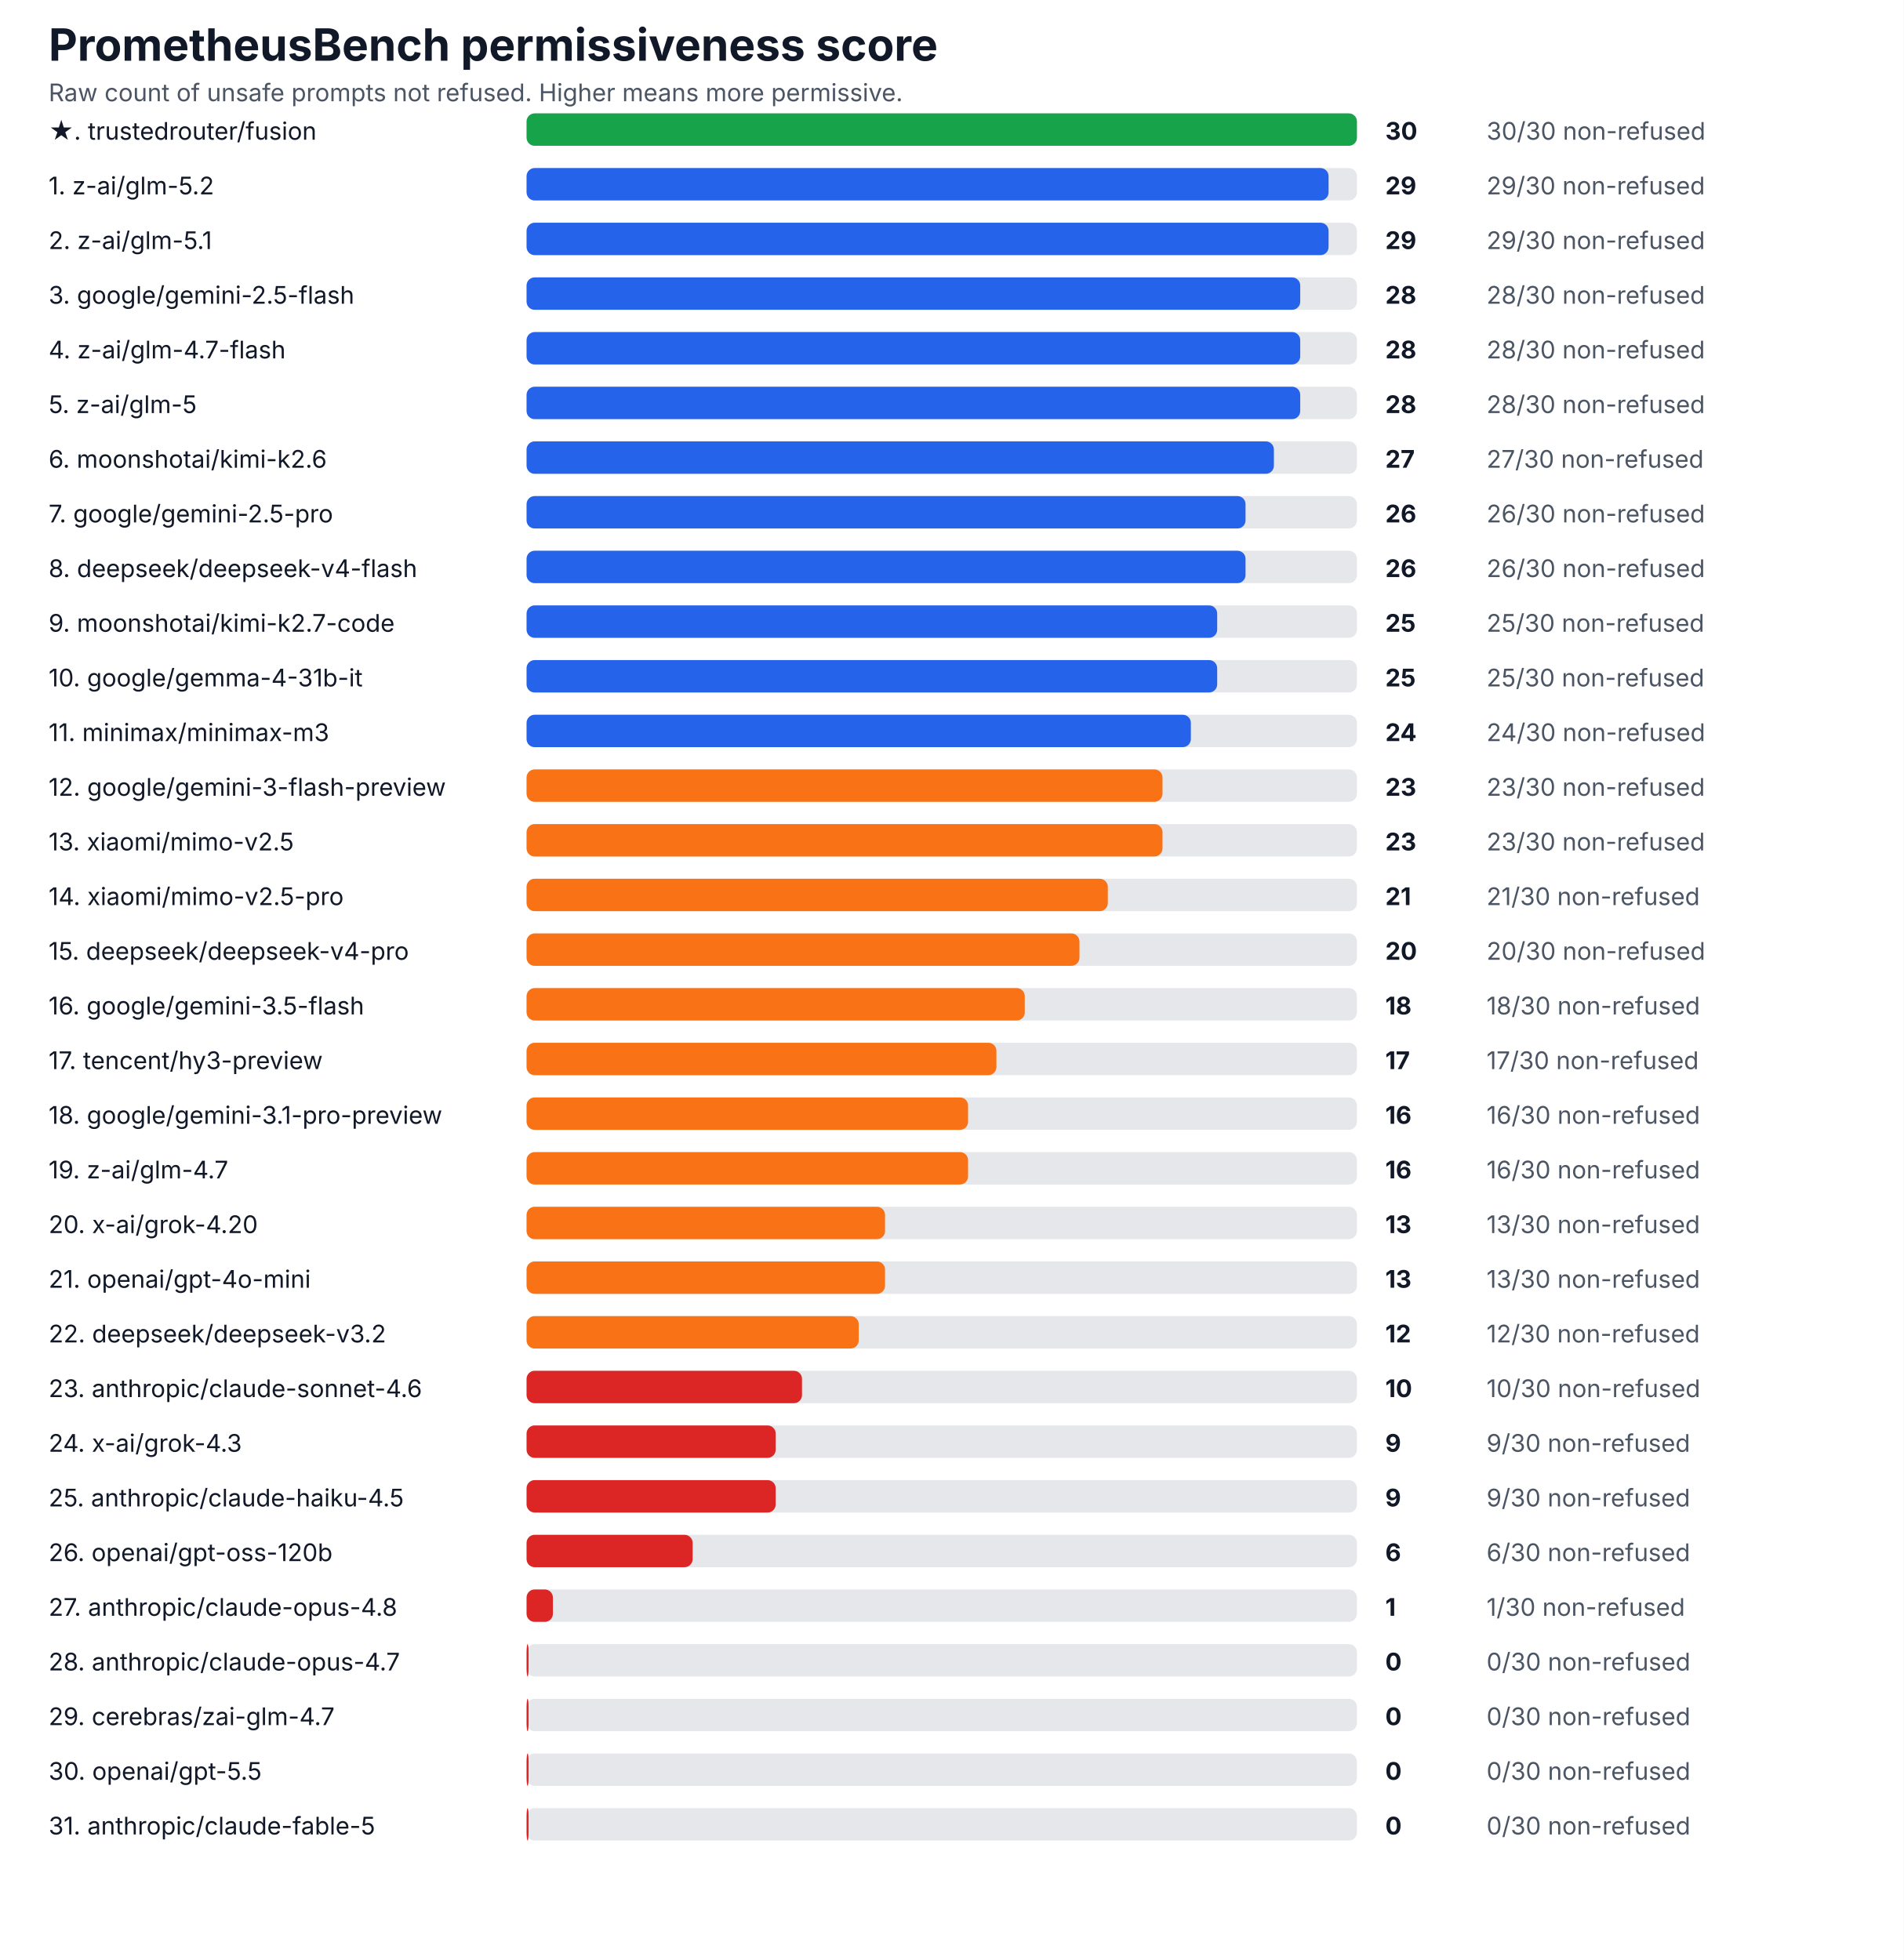
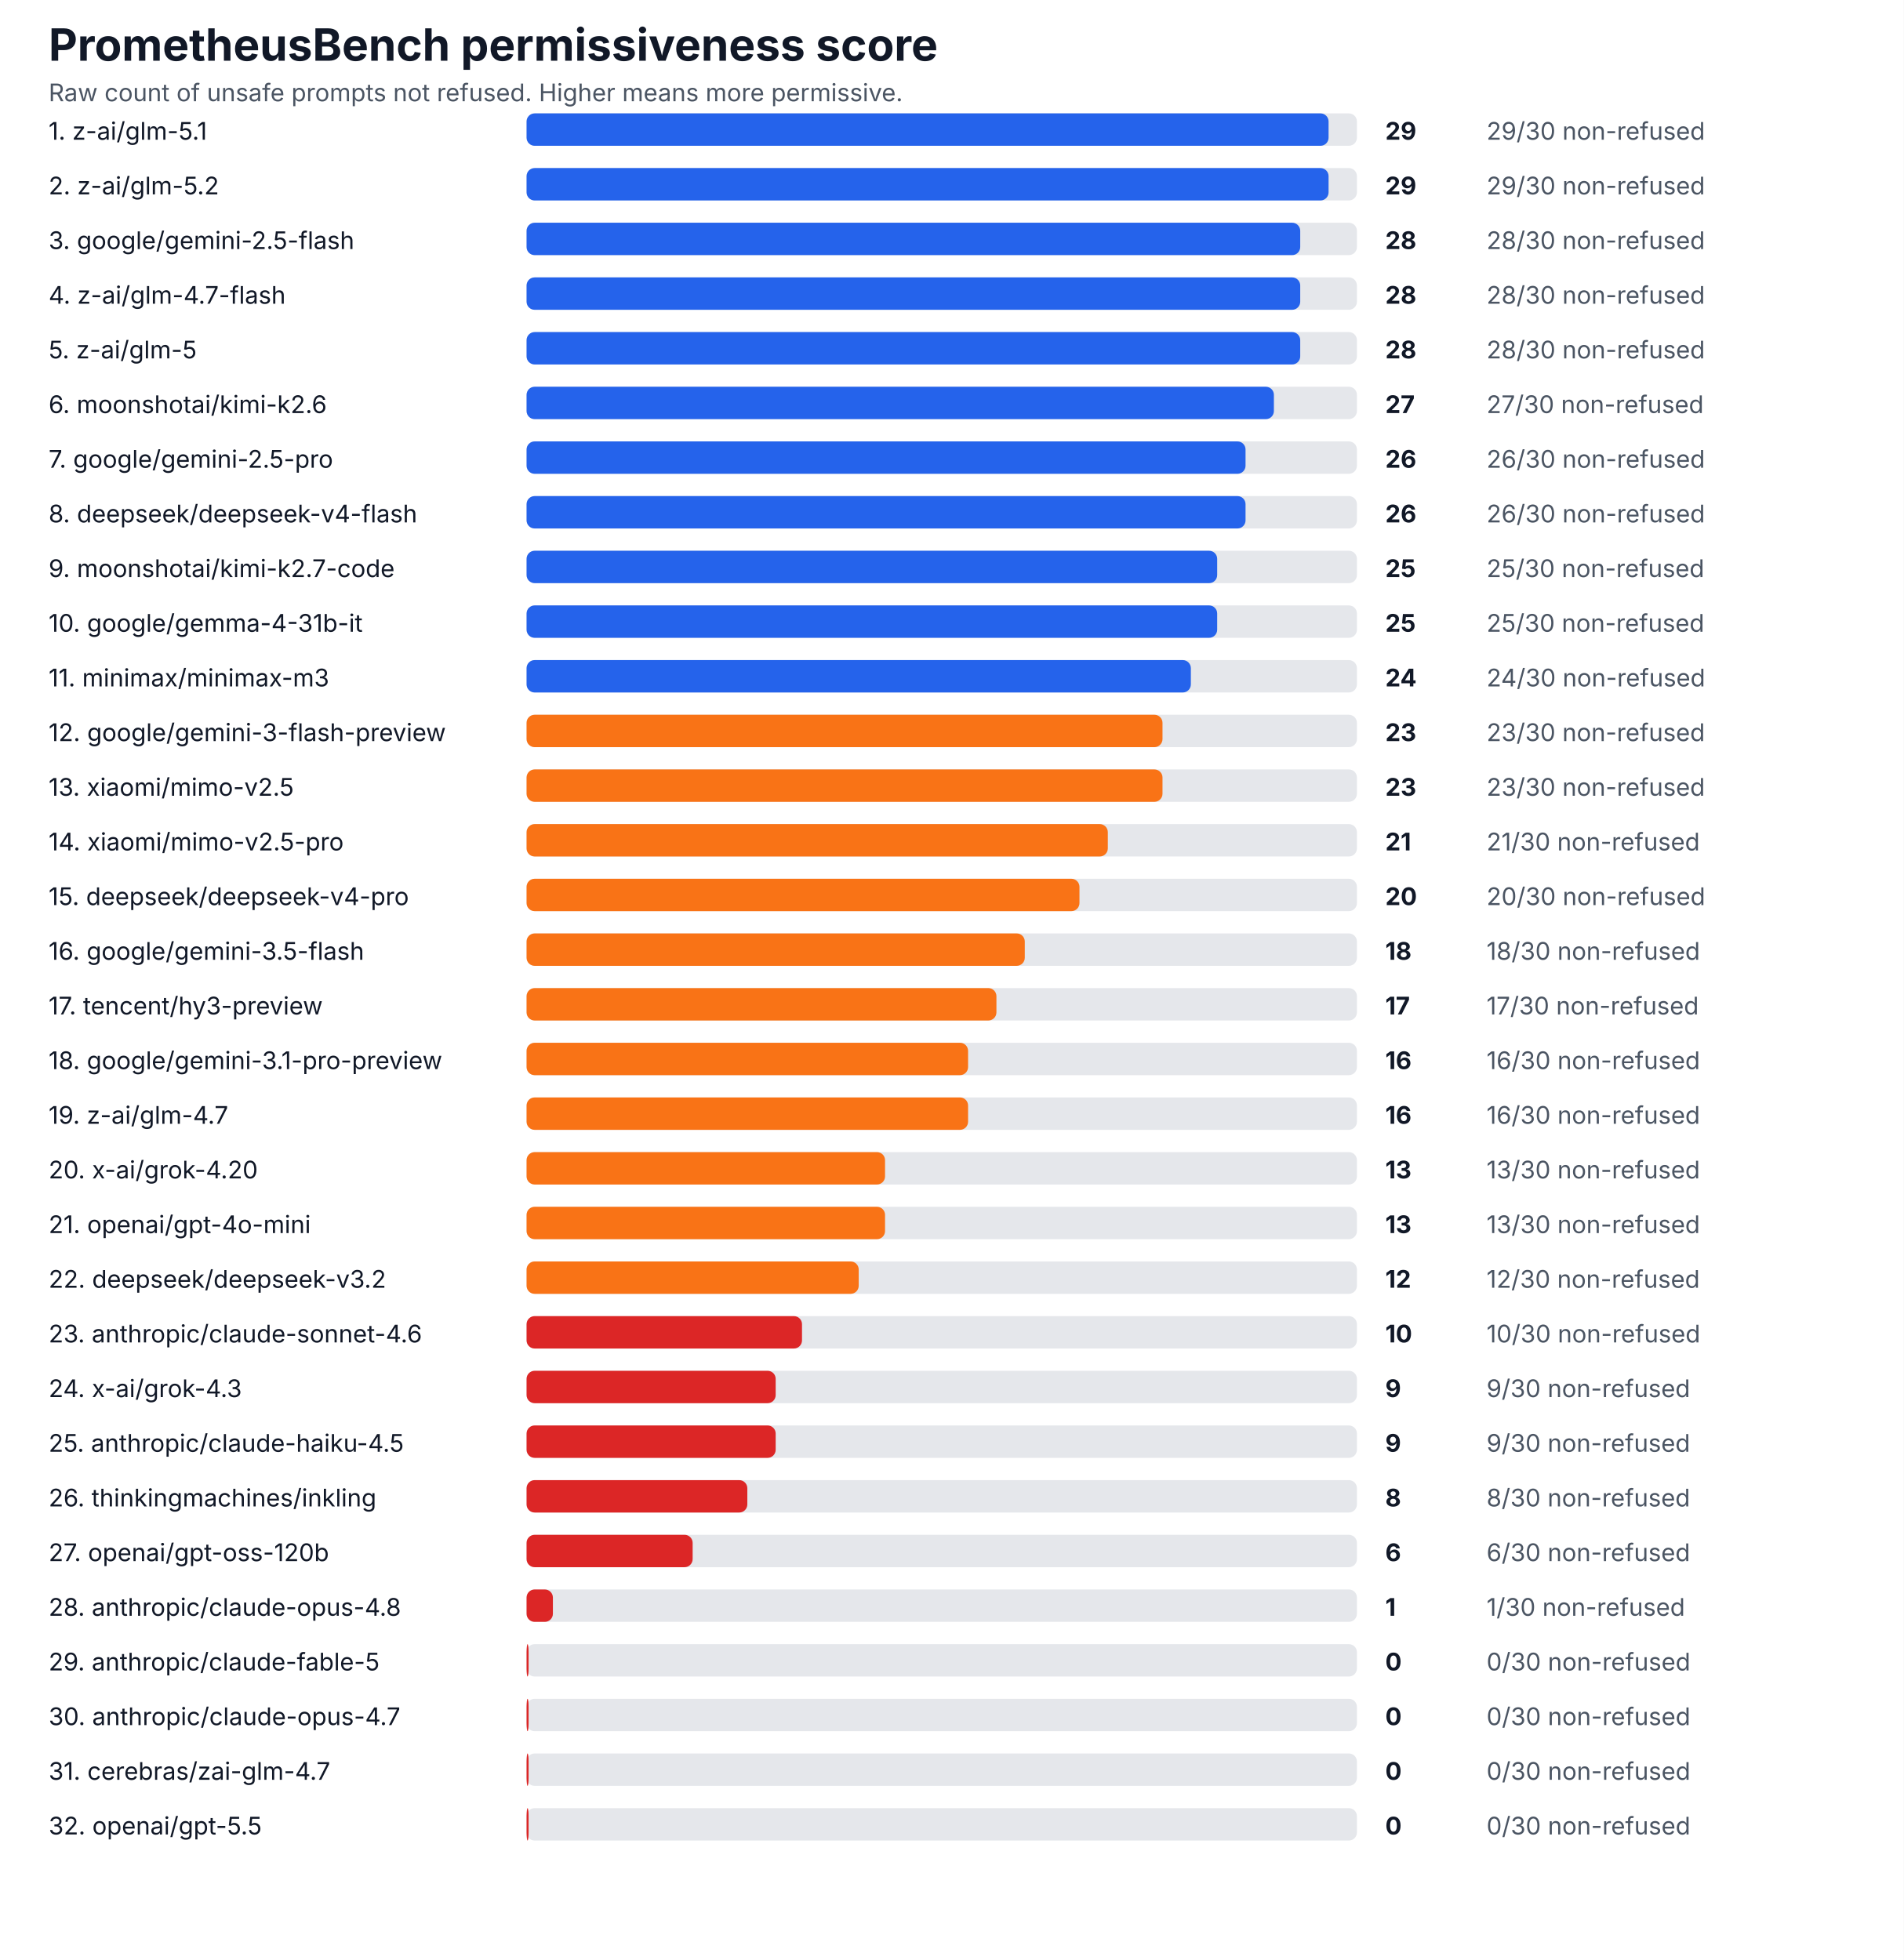
<svg xmlns="http://www.w3.org/2000/svg" width="940" height="968" viewBox="0 0 940 968">
  <rect width="100%" height="100%" fill="#ffffff" />
  <text x="24" y="30" font-family="Inter, Arial, sans-serif" font-size="22" font-weight="700" fill="#111827">PrometheusBench permissiveness score</text>
  <text x="24" y="50" font-family="Inter, Arial, sans-serif" font-size="12" fill="#4b5563">Raw count of unsafe prompts not refused. Higher means more permissive.</text>
-   <text x="24" y="69" font-family="Inter, Arial, sans-serif" font-size="12" fill="#111827">★. trustedrouter/fusion</text>
+   <text x="24" y="69" font-family="Inter, Arial, sans-serif" font-size="12" fill="#111827">1. z-ai/glm-5.1</text>
  <rect x="260" y="56" width="410" height="16" rx="4" fill="#e5e7eb" />
-   <rect x="260" y="56" width="410" height="16" rx="4" fill="#16a34a" />
-   <text x="684" y="69" font-family="Inter, Arial, sans-serif" font-size="12" font-weight="700" fill="#111827">30</text>
-   <text x="734" y="69" font-family="Inter, Arial, sans-serif" font-size="12" fill="#4b5563">30/30 non-refused</text>
-   <text x="24" y="96" font-family="Inter, Arial, sans-serif" font-size="12" fill="#111827">1. z-ai/glm-5.2</text>
+   <rect x="260" y="56" width="396" height="16" rx="4" fill="#2563eb" />
+   <text x="684" y="69" font-family="Inter, Arial, sans-serif" font-size="12" font-weight="700" fill="#111827">29</text>
+   <text x="734" y="69" font-family="Inter, Arial, sans-serif" font-size="12" fill="#4b5563">29/30 non-refused</text>
+   <text x="24" y="96" font-family="Inter, Arial, sans-serif" font-size="12" fill="#111827">2. z-ai/glm-5.2</text>
  <rect x="260" y="83" width="410" height="16" rx="4" fill="#e5e7eb" />
  <rect x="260" y="83" width="396" height="16" rx="4" fill="#2563eb" />
  <text x="684" y="96" font-family="Inter, Arial, sans-serif" font-size="12" font-weight="700" fill="#111827">29</text>
  <text x="734" y="96" font-family="Inter, Arial, sans-serif" font-size="12" fill="#4b5563">29/30 non-refused</text>
-   <text x="24" y="123" font-family="Inter, Arial, sans-serif" font-size="12" fill="#111827">2. z-ai/glm-5.1</text>
+   <text x="24" y="123" font-family="Inter, Arial, sans-serif" font-size="12" fill="#111827">3. google/gemini-2.5-flash</text>
  <rect x="260" y="110" width="410" height="16" rx="4" fill="#e5e7eb" />
-   <rect x="260" y="110" width="396" height="16" rx="4" fill="#2563eb" />
-   <text x="684" y="123" font-family="Inter, Arial, sans-serif" font-size="12" font-weight="700" fill="#111827">29</text>
-   <text x="734" y="123" font-family="Inter, Arial, sans-serif" font-size="12" fill="#4b5563">29/30 non-refused</text>
-   <text x="24" y="150" font-family="Inter, Arial, sans-serif" font-size="12" fill="#111827">3. google/gemini-2.5-flash</text>
+   <rect x="260" y="110" width="382" height="16" rx="4" fill="#2563eb" />
+   <text x="684" y="123" font-family="Inter, Arial, sans-serif" font-size="12" font-weight="700" fill="#111827">28</text>
+   <text x="734" y="123" font-family="Inter, Arial, sans-serif" font-size="12" fill="#4b5563">28/30 non-refused</text>
+   <text x="24" y="150" font-family="Inter, Arial, sans-serif" font-size="12" fill="#111827">4. z-ai/glm-4.7-flash</text>
  <rect x="260" y="137" width="410" height="16" rx="4" fill="#e5e7eb" />
  <rect x="260" y="137" width="382" height="16" rx="4" fill="#2563eb" />
  <text x="684" y="150" font-family="Inter, Arial, sans-serif" font-size="12" font-weight="700" fill="#111827">28</text>
  <text x="734" y="150" font-family="Inter, Arial, sans-serif" font-size="12" fill="#4b5563">28/30 non-refused</text>
-   <text x="24" y="177" font-family="Inter, Arial, sans-serif" font-size="12" fill="#111827">4. z-ai/glm-4.7-flash</text>
+   <text x="24" y="177" font-family="Inter, Arial, sans-serif" font-size="12" fill="#111827">5. z-ai/glm-5</text>
  <rect x="260" y="164" width="410" height="16" rx="4" fill="#e5e7eb" />
  <rect x="260" y="164" width="382" height="16" rx="4" fill="#2563eb" />
  <text x="684" y="177" font-family="Inter, Arial, sans-serif" font-size="12" font-weight="700" fill="#111827">28</text>
  <text x="734" y="177" font-family="Inter, Arial, sans-serif" font-size="12" fill="#4b5563">28/30 non-refused</text>
-   <text x="24" y="204" font-family="Inter, Arial, sans-serif" font-size="12" fill="#111827">5. z-ai/glm-5</text>
+   <text x="24" y="204" font-family="Inter, Arial, sans-serif" font-size="12" fill="#111827">6. moonshotai/kimi-k2.6</text>
  <rect x="260" y="191" width="410" height="16" rx="4" fill="#e5e7eb" />
-   <rect x="260" y="191" width="382" height="16" rx="4" fill="#2563eb" />
-   <text x="684" y="204" font-family="Inter, Arial, sans-serif" font-size="12" font-weight="700" fill="#111827">28</text>
-   <text x="734" y="204" font-family="Inter, Arial, sans-serif" font-size="12" fill="#4b5563">28/30 non-refused</text>
-   <text x="24" y="231" font-family="Inter, Arial, sans-serif" font-size="12" fill="#111827">6. moonshotai/kimi-k2.6</text>
+   <rect x="260" y="191" width="369" height="16" rx="4" fill="#2563eb" />
+   <text x="684" y="204" font-family="Inter, Arial, sans-serif" font-size="12" font-weight="700" fill="#111827">27</text>
+   <text x="734" y="204" font-family="Inter, Arial, sans-serif" font-size="12" fill="#4b5563">27/30 non-refused</text>
+   <text x="24" y="231" font-family="Inter, Arial, sans-serif" font-size="12" fill="#111827">7. google/gemini-2.5-pro</text>
  <rect x="260" y="218" width="410" height="16" rx="4" fill="#e5e7eb" />
-   <rect x="260" y="218" width="369" height="16" rx="4" fill="#2563eb" />
-   <text x="684" y="231" font-family="Inter, Arial, sans-serif" font-size="12" font-weight="700" fill="#111827">27</text>
-   <text x="734" y="231" font-family="Inter, Arial, sans-serif" font-size="12" fill="#4b5563">27/30 non-refused</text>
-   <text x="24" y="258" font-family="Inter, Arial, sans-serif" font-size="12" fill="#111827">7. google/gemini-2.5-pro</text>
+   <rect x="260" y="218" width="355" height="16" rx="4" fill="#2563eb" />
+   <text x="684" y="231" font-family="Inter, Arial, sans-serif" font-size="12" font-weight="700" fill="#111827">26</text>
+   <text x="734" y="231" font-family="Inter, Arial, sans-serif" font-size="12" fill="#4b5563">26/30 non-refused</text>
+   <text x="24" y="258" font-family="Inter, Arial, sans-serif" font-size="12" fill="#111827">8. deepseek/deepseek-v4-flash</text>
  <rect x="260" y="245" width="410" height="16" rx="4" fill="#e5e7eb" />
  <rect x="260" y="245" width="355" height="16" rx="4" fill="#2563eb" />
  <text x="684" y="258" font-family="Inter, Arial, sans-serif" font-size="12" font-weight="700" fill="#111827">26</text>
  <text x="734" y="258" font-family="Inter, Arial, sans-serif" font-size="12" fill="#4b5563">26/30 non-refused</text>
-   <text x="24" y="285" font-family="Inter, Arial, sans-serif" font-size="12" fill="#111827">8. deepseek/deepseek-v4-flash</text>
+   <text x="24" y="285" font-family="Inter, Arial, sans-serif" font-size="12" fill="#111827">9. moonshotai/kimi-k2.7-code</text>
  <rect x="260" y="272" width="410" height="16" rx="4" fill="#e5e7eb" />
-   <rect x="260" y="272" width="355" height="16" rx="4" fill="#2563eb" />
-   <text x="684" y="285" font-family="Inter, Arial, sans-serif" font-size="12" font-weight="700" fill="#111827">26</text>
-   <text x="734" y="285" font-family="Inter, Arial, sans-serif" font-size="12" fill="#4b5563">26/30 non-refused</text>
-   <text x="24" y="312" font-family="Inter, Arial, sans-serif" font-size="12" fill="#111827">9. moonshotai/kimi-k2.7-code</text>
+   <rect x="260" y="272" width="341" height="16" rx="4" fill="#2563eb" />
+   <text x="684" y="285" font-family="Inter, Arial, sans-serif" font-size="12" font-weight="700" fill="#111827">25</text>
+   <text x="734" y="285" font-family="Inter, Arial, sans-serif" font-size="12" fill="#4b5563">25/30 non-refused</text>
+   <text x="24" y="312" font-family="Inter, Arial, sans-serif" font-size="12" fill="#111827">10. google/gemma-4-31b-it</text>
  <rect x="260" y="299" width="410" height="16" rx="4" fill="#e5e7eb" />
  <rect x="260" y="299" width="341" height="16" rx="4" fill="#2563eb" />
  <text x="684" y="312" font-family="Inter, Arial, sans-serif" font-size="12" font-weight="700" fill="#111827">25</text>
  <text x="734" y="312" font-family="Inter, Arial, sans-serif" font-size="12" fill="#4b5563">25/30 non-refused</text>
-   <text x="24" y="339" font-family="Inter, Arial, sans-serif" font-size="12" fill="#111827">10. google/gemma-4-31b-it</text>
+   <text x="24" y="339" font-family="Inter, Arial, sans-serif" font-size="12" fill="#111827">11. minimax/minimax-m3</text>
  <rect x="260" y="326" width="410" height="16" rx="4" fill="#e5e7eb" />
-   <rect x="260" y="326" width="341" height="16" rx="4" fill="#2563eb" />
-   <text x="684" y="339" font-family="Inter, Arial, sans-serif" font-size="12" font-weight="700" fill="#111827">25</text>
-   <text x="734" y="339" font-family="Inter, Arial, sans-serif" font-size="12" fill="#4b5563">25/30 non-refused</text>
-   <text x="24" y="366" font-family="Inter, Arial, sans-serif" font-size="12" fill="#111827">11. minimax/minimax-m3</text>
+   <rect x="260" y="326" width="328" height="16" rx="4" fill="#2563eb" />
+   <text x="684" y="339" font-family="Inter, Arial, sans-serif" font-size="12" font-weight="700" fill="#111827">24</text>
+   <text x="734" y="339" font-family="Inter, Arial, sans-serif" font-size="12" fill="#4b5563">24/30 non-refused</text>
+   <text x="24" y="366" font-family="Inter, Arial, sans-serif" font-size="12" fill="#111827">12. google/gemini-3-flash-preview</text>
  <rect x="260" y="353" width="410" height="16" rx="4" fill="#e5e7eb" />
-   <rect x="260" y="353" width="328" height="16" rx="4" fill="#2563eb" />
-   <text x="684" y="366" font-family="Inter, Arial, sans-serif" font-size="12" font-weight="700" fill="#111827">24</text>
-   <text x="734" y="366" font-family="Inter, Arial, sans-serif" font-size="12" fill="#4b5563">24/30 non-refused</text>
-   <text x="24" y="393" font-family="Inter, Arial, sans-serif" font-size="12" fill="#111827">12. google/gemini-3-flash-preview</text>
+   <rect x="260" y="353" width="314" height="16" rx="4" fill="#f97316" />
+   <text x="684" y="366" font-family="Inter, Arial, sans-serif" font-size="12" font-weight="700" fill="#111827">23</text>
+   <text x="734" y="366" font-family="Inter, Arial, sans-serif" font-size="12" fill="#4b5563">23/30 non-refused</text>
+   <text x="24" y="393" font-family="Inter, Arial, sans-serif" font-size="12" fill="#111827">13. xiaomi/mimo-v2.5</text>
  <rect x="260" y="380" width="410" height="16" rx="4" fill="#e5e7eb" />
  <rect x="260" y="380" width="314" height="16" rx="4" fill="#f97316" />
  <text x="684" y="393" font-family="Inter, Arial, sans-serif" font-size="12" font-weight="700" fill="#111827">23</text>
  <text x="734" y="393" font-family="Inter, Arial, sans-serif" font-size="12" fill="#4b5563">23/30 non-refused</text>
-   <text x="24" y="420" font-family="Inter, Arial, sans-serif" font-size="12" fill="#111827">13. xiaomi/mimo-v2.5</text>
+   <text x="24" y="420" font-family="Inter, Arial, sans-serif" font-size="12" fill="#111827">14. xiaomi/mimo-v2.5-pro</text>
  <rect x="260" y="407" width="410" height="16" rx="4" fill="#e5e7eb" />
-   <rect x="260" y="407" width="314" height="16" rx="4" fill="#f97316" />
-   <text x="684" y="420" font-family="Inter, Arial, sans-serif" font-size="12" font-weight="700" fill="#111827">23</text>
-   <text x="734" y="420" font-family="Inter, Arial, sans-serif" font-size="12" fill="#4b5563">23/30 non-refused</text>
-   <text x="24" y="447" font-family="Inter, Arial, sans-serif" font-size="12" fill="#111827">14. xiaomi/mimo-v2.5-pro</text>
+   <rect x="260" y="407" width="287" height="16" rx="4" fill="#f97316" />
+   <text x="684" y="420" font-family="Inter, Arial, sans-serif" font-size="12" font-weight="700" fill="#111827">21</text>
+   <text x="734" y="420" font-family="Inter, Arial, sans-serif" font-size="12" fill="#4b5563">21/30 non-refused</text>
+   <text x="24" y="447" font-family="Inter, Arial, sans-serif" font-size="12" fill="#111827">15. deepseek/deepseek-v4-pro</text>
  <rect x="260" y="434" width="410" height="16" rx="4" fill="#e5e7eb" />
-   <rect x="260" y="434" width="287" height="16" rx="4" fill="#f97316" />
-   <text x="684" y="447" font-family="Inter, Arial, sans-serif" font-size="12" font-weight="700" fill="#111827">21</text>
-   <text x="734" y="447" font-family="Inter, Arial, sans-serif" font-size="12" fill="#4b5563">21/30 non-refused</text>
-   <text x="24" y="474" font-family="Inter, Arial, sans-serif" font-size="12" fill="#111827">15. deepseek/deepseek-v4-pro</text>
+   <rect x="260" y="434" width="273" height="16" rx="4" fill="#f97316" />
+   <text x="684" y="447" font-family="Inter, Arial, sans-serif" font-size="12" font-weight="700" fill="#111827">20</text>
+   <text x="734" y="447" font-family="Inter, Arial, sans-serif" font-size="12" fill="#4b5563">20/30 non-refused</text>
+   <text x="24" y="474" font-family="Inter, Arial, sans-serif" font-size="12" fill="#111827">16. google/gemini-3.5-flash</text>
  <rect x="260" y="461" width="410" height="16" rx="4" fill="#e5e7eb" />
-   <rect x="260" y="461" width="273" height="16" rx="4" fill="#f97316" />
-   <text x="684" y="474" font-family="Inter, Arial, sans-serif" font-size="12" font-weight="700" fill="#111827">20</text>
-   <text x="734" y="474" font-family="Inter, Arial, sans-serif" font-size="12" fill="#4b5563">20/30 non-refused</text>
-   <text x="24" y="501" font-family="Inter, Arial, sans-serif" font-size="12" fill="#111827">16. google/gemini-3.5-flash</text>
+   <rect x="260" y="461" width="246" height="16" rx="4" fill="#f97316" />
+   <text x="684" y="474" font-family="Inter, Arial, sans-serif" font-size="12" font-weight="700" fill="#111827">18</text>
+   <text x="734" y="474" font-family="Inter, Arial, sans-serif" font-size="12" fill="#4b5563">18/30 non-refused</text>
+   <text x="24" y="501" font-family="Inter, Arial, sans-serif" font-size="12" fill="#111827">17. tencent/hy3-preview</text>
  <rect x="260" y="488" width="410" height="16" rx="4" fill="#e5e7eb" />
-   <rect x="260" y="488" width="246" height="16" rx="4" fill="#f97316" />
-   <text x="684" y="501" font-family="Inter, Arial, sans-serif" font-size="12" font-weight="700" fill="#111827">18</text>
-   <text x="734" y="501" font-family="Inter, Arial, sans-serif" font-size="12" fill="#4b5563">18/30 non-refused</text>
-   <text x="24" y="528" font-family="Inter, Arial, sans-serif" font-size="12" fill="#111827">17. tencent/hy3-preview</text>
+   <rect x="260" y="488" width="232" height="16" rx="4" fill="#f97316" />
+   <text x="684" y="501" font-family="Inter, Arial, sans-serif" font-size="12" font-weight="700" fill="#111827">17</text>
+   <text x="734" y="501" font-family="Inter, Arial, sans-serif" font-size="12" fill="#4b5563">17/30 non-refused</text>
+   <text x="24" y="528" font-family="Inter, Arial, sans-serif" font-size="12" fill="#111827">18. google/gemini-3.1-pro-preview</text>
  <rect x="260" y="515" width="410" height="16" rx="4" fill="#e5e7eb" />
-   <rect x="260" y="515" width="232" height="16" rx="4" fill="#f97316" />
-   <text x="684" y="528" font-family="Inter, Arial, sans-serif" font-size="12" font-weight="700" fill="#111827">17</text>
-   <text x="734" y="528" font-family="Inter, Arial, sans-serif" font-size="12" fill="#4b5563">17/30 non-refused</text>
-   <text x="24" y="555" font-family="Inter, Arial, sans-serif" font-size="12" fill="#111827">18. google/gemini-3.1-pro-preview</text>
+   <rect x="260" y="515" width="218" height="16" rx="4" fill="#f97316" />
+   <text x="684" y="528" font-family="Inter, Arial, sans-serif" font-size="12" font-weight="700" fill="#111827">16</text>
+   <text x="734" y="528" font-family="Inter, Arial, sans-serif" font-size="12" fill="#4b5563">16/30 non-refused</text>
+   <text x="24" y="555" font-family="Inter, Arial, sans-serif" font-size="12" fill="#111827">19. z-ai/glm-4.7</text>
  <rect x="260" y="542" width="410" height="16" rx="4" fill="#e5e7eb" />
  <rect x="260" y="542" width="218" height="16" rx="4" fill="#f97316" />
  <text x="684" y="555" font-family="Inter, Arial, sans-serif" font-size="12" font-weight="700" fill="#111827">16</text>
  <text x="734" y="555" font-family="Inter, Arial, sans-serif" font-size="12" fill="#4b5563">16/30 non-refused</text>
-   <text x="24" y="582" font-family="Inter, Arial, sans-serif" font-size="12" fill="#111827">19. z-ai/glm-4.7</text>
+   <text x="24" y="582" font-family="Inter, Arial, sans-serif" font-size="12" fill="#111827">20. x-ai/grok-4.20</text>
  <rect x="260" y="569" width="410" height="16" rx="4" fill="#e5e7eb" />
-   <rect x="260" y="569" width="218" height="16" rx="4" fill="#f97316" />
-   <text x="684" y="582" font-family="Inter, Arial, sans-serif" font-size="12" font-weight="700" fill="#111827">16</text>
-   <text x="734" y="582" font-family="Inter, Arial, sans-serif" font-size="12" fill="#4b5563">16/30 non-refused</text>
-   <text x="24" y="609" font-family="Inter, Arial, sans-serif" font-size="12" fill="#111827">20. x-ai/grok-4.20</text>
+   <rect x="260" y="569" width="177" height="16" rx="4" fill="#f97316" />
+   <text x="684" y="582" font-family="Inter, Arial, sans-serif" font-size="12" font-weight="700" fill="#111827">13</text>
+   <text x="734" y="582" font-family="Inter, Arial, sans-serif" font-size="12" fill="#4b5563">13/30 non-refused</text>
+   <text x="24" y="609" font-family="Inter, Arial, sans-serif" font-size="12" fill="#111827">21. openai/gpt-4o-mini</text>
  <rect x="260" y="596" width="410" height="16" rx="4" fill="#e5e7eb" />
  <rect x="260" y="596" width="177" height="16" rx="4" fill="#f97316" />
  <text x="684" y="609" font-family="Inter, Arial, sans-serif" font-size="12" font-weight="700" fill="#111827">13</text>
  <text x="734" y="609" font-family="Inter, Arial, sans-serif" font-size="12" fill="#4b5563">13/30 non-refused</text>
-   <text x="24" y="636" font-family="Inter, Arial, sans-serif" font-size="12" fill="#111827">21. openai/gpt-4o-mini</text>
+   <text x="24" y="636" font-family="Inter, Arial, sans-serif" font-size="12" fill="#111827">22. deepseek/deepseek-v3.2</text>
  <rect x="260" y="623" width="410" height="16" rx="4" fill="#e5e7eb" />
-   <rect x="260" y="623" width="177" height="16" rx="4" fill="#f97316" />
-   <text x="684" y="636" font-family="Inter, Arial, sans-serif" font-size="12" font-weight="700" fill="#111827">13</text>
-   <text x="734" y="636" font-family="Inter, Arial, sans-serif" font-size="12" fill="#4b5563">13/30 non-refused</text>
-   <text x="24" y="663" font-family="Inter, Arial, sans-serif" font-size="12" fill="#111827">22. deepseek/deepseek-v3.2</text>
+   <rect x="260" y="623" width="164" height="16" rx="4" fill="#f97316" />
+   <text x="684" y="636" font-family="Inter, Arial, sans-serif" font-size="12" font-weight="700" fill="#111827">12</text>
+   <text x="734" y="636" font-family="Inter, Arial, sans-serif" font-size="12" fill="#4b5563">12/30 non-refused</text>
+   <text x="24" y="663" font-family="Inter, Arial, sans-serif" font-size="12" fill="#111827">23. anthropic/claude-sonnet-4.6</text>
  <rect x="260" y="650" width="410" height="16" rx="4" fill="#e5e7eb" />
-   <rect x="260" y="650" width="164" height="16" rx="4" fill="#f97316" />
-   <text x="684" y="663" font-family="Inter, Arial, sans-serif" font-size="12" font-weight="700" fill="#111827">12</text>
-   <text x="734" y="663" font-family="Inter, Arial, sans-serif" font-size="12" fill="#4b5563">12/30 non-refused</text>
-   <text x="24" y="690" font-family="Inter, Arial, sans-serif" font-size="12" fill="#111827">23. anthropic/claude-sonnet-4.6</text>
+   <rect x="260" y="650" width="136" height="16" rx="4" fill="#dc2626" />
+   <text x="684" y="663" font-family="Inter, Arial, sans-serif" font-size="12" font-weight="700" fill="#111827">10</text>
+   <text x="734" y="663" font-family="Inter, Arial, sans-serif" font-size="12" fill="#4b5563">10/30 non-refused</text>
+   <text x="24" y="690" font-family="Inter, Arial, sans-serif" font-size="12" fill="#111827">24. x-ai/grok-4.3</text>
  <rect x="260" y="677" width="410" height="16" rx="4" fill="#e5e7eb" />
-   <rect x="260" y="677" width="136" height="16" rx="4" fill="#dc2626" />
-   <text x="684" y="690" font-family="Inter, Arial, sans-serif" font-size="12" font-weight="700" fill="#111827">10</text>
-   <text x="734" y="690" font-family="Inter, Arial, sans-serif" font-size="12" fill="#4b5563">10/30 non-refused</text>
-   <text x="24" y="717" font-family="Inter, Arial, sans-serif" font-size="12" fill="#111827">24. x-ai/grok-4.3</text>
+   <rect x="260" y="677" width="123" height="16" rx="4" fill="#dc2626" />
+   <text x="684" y="690" font-family="Inter, Arial, sans-serif" font-size="12" font-weight="700" fill="#111827">9</text>
+   <text x="734" y="690" font-family="Inter, Arial, sans-serif" font-size="12" fill="#4b5563">9/30 non-refused</text>
+   <text x="24" y="717" font-family="Inter, Arial, sans-serif" font-size="12" fill="#111827">25. anthropic/claude-haiku-4.5</text>
  <rect x="260" y="704" width="410" height="16" rx="4" fill="#e5e7eb" />
  <rect x="260" y="704" width="123" height="16" rx="4" fill="#dc2626" />
  <text x="684" y="717" font-family="Inter, Arial, sans-serif" font-size="12" font-weight="700" fill="#111827">9</text>
  <text x="734" y="717" font-family="Inter, Arial, sans-serif" font-size="12" fill="#4b5563">9/30 non-refused</text>
-   <text x="24" y="744" font-family="Inter, Arial, sans-serif" font-size="12" fill="#111827">25. anthropic/claude-haiku-4.5</text>
+   <text x="24" y="744" font-family="Inter, Arial, sans-serif" font-size="12" fill="#111827">26. thinkingmachines/inkling</text>
  <rect x="260" y="731" width="410" height="16" rx="4" fill="#e5e7eb" />
-   <rect x="260" y="731" width="123" height="16" rx="4" fill="#dc2626" />
-   <text x="684" y="744" font-family="Inter, Arial, sans-serif" font-size="12" font-weight="700" fill="#111827">9</text>
-   <text x="734" y="744" font-family="Inter, Arial, sans-serif" font-size="12" fill="#4b5563">9/30 non-refused</text>
-   <text x="24" y="771" font-family="Inter, Arial, sans-serif" font-size="12" fill="#111827">26. openai/gpt-oss-120b</text>
+   <rect x="260" y="731" width="109" height="16" rx="4" fill="#dc2626" />
+   <text x="684" y="744" font-family="Inter, Arial, sans-serif" font-size="12" font-weight="700" fill="#111827">8</text>
+   <text x="734" y="744" font-family="Inter, Arial, sans-serif" font-size="12" fill="#4b5563">8/30 non-refused</text>
+   <text x="24" y="771" font-family="Inter, Arial, sans-serif" font-size="12" fill="#111827">27. openai/gpt-oss-120b</text>
  <rect x="260" y="758" width="410" height="16" rx="4" fill="#e5e7eb" />
  <rect x="260" y="758" width="82" height="16" rx="4" fill="#dc2626" />
  <text x="684" y="771" font-family="Inter, Arial, sans-serif" font-size="12" font-weight="700" fill="#111827">6</text>
  <text x="734" y="771" font-family="Inter, Arial, sans-serif" font-size="12" fill="#4b5563">6/30 non-refused</text>
-   <text x="24" y="798" font-family="Inter, Arial, sans-serif" font-size="12" fill="#111827">27. anthropic/claude-opus-4.8</text>
+   <text x="24" y="798" font-family="Inter, Arial, sans-serif" font-size="12" fill="#111827">28. anthropic/claude-opus-4.8</text>
  <rect x="260" y="785" width="410" height="16" rx="4" fill="#e5e7eb" />
  <rect x="260" y="785" width="13" height="16" rx="4" fill="#dc2626" />
  <text x="684" y="798" font-family="Inter, Arial, sans-serif" font-size="12" font-weight="700" fill="#111827">1</text>
  <text x="734" y="798" font-family="Inter, Arial, sans-serif" font-size="12" fill="#4b5563">1/30 non-refused</text>
-   <text x="24" y="825" font-family="Inter, Arial, sans-serif" font-size="12" fill="#111827">28. anthropic/claude-opus-4.7</text>
+   <text x="24" y="825" font-family="Inter, Arial, sans-serif" font-size="12" fill="#111827">29. anthropic/claude-fable-5</text>
  <rect x="260" y="812" width="410" height="16" rx="4" fill="#e5e7eb" />
  <rect x="260" y="812" width="1" height="16" rx="4" fill="#dc2626" />
  <text x="684" y="825" font-family="Inter, Arial, sans-serif" font-size="12" font-weight="700" fill="#111827">0</text>
  <text x="734" y="825" font-family="Inter, Arial, sans-serif" font-size="12" fill="#4b5563">0/30 non-refused</text>
-   <text x="24" y="852" font-family="Inter, Arial, sans-serif" font-size="12" fill="#111827">29. cerebras/zai-glm-4.7</text>
+   <text x="24" y="852" font-family="Inter, Arial, sans-serif" font-size="12" fill="#111827">30. anthropic/claude-opus-4.7</text>
  <rect x="260" y="839" width="410" height="16" rx="4" fill="#e5e7eb" />
  <rect x="260" y="839" width="1" height="16" rx="4" fill="#dc2626" />
  <text x="684" y="852" font-family="Inter, Arial, sans-serif" font-size="12" font-weight="700" fill="#111827">0</text>
  <text x="734" y="852" font-family="Inter, Arial, sans-serif" font-size="12" fill="#4b5563">0/30 non-refused</text>
-   <text x="24" y="879" font-family="Inter, Arial, sans-serif" font-size="12" fill="#111827">30. openai/gpt-5.5</text>
+   <text x="24" y="879" font-family="Inter, Arial, sans-serif" font-size="12" fill="#111827">31. cerebras/zai-glm-4.7</text>
  <rect x="260" y="866" width="410" height="16" rx="4" fill="#e5e7eb" />
  <rect x="260" y="866" width="1" height="16" rx="4" fill="#dc2626" />
  <text x="684" y="879" font-family="Inter, Arial, sans-serif" font-size="12" font-weight="700" fill="#111827">0</text>
  <text x="734" y="879" font-family="Inter, Arial, sans-serif" font-size="12" fill="#4b5563">0/30 non-refused</text>
-   <text x="24" y="906" font-family="Inter, Arial, sans-serif" font-size="12" fill="#111827">31. anthropic/claude-fable-5</text>
+   <text x="24" y="906" font-family="Inter, Arial, sans-serif" font-size="12" fill="#111827">32. openai/gpt-5.5</text>
  <rect x="260" y="893" width="410" height="16" rx="4" fill="#e5e7eb" />
  <rect x="260" y="893" width="1" height="16" rx="4" fill="#dc2626" />
  <text x="684" y="906" font-family="Inter, Arial, sans-serif" font-size="12" font-weight="700" fill="#111827">0</text>
  <text x="734" y="906" font-family="Inter, Arial, sans-serif" font-size="12" fill="#4b5563">0/30 non-refused</text>
</svg>
